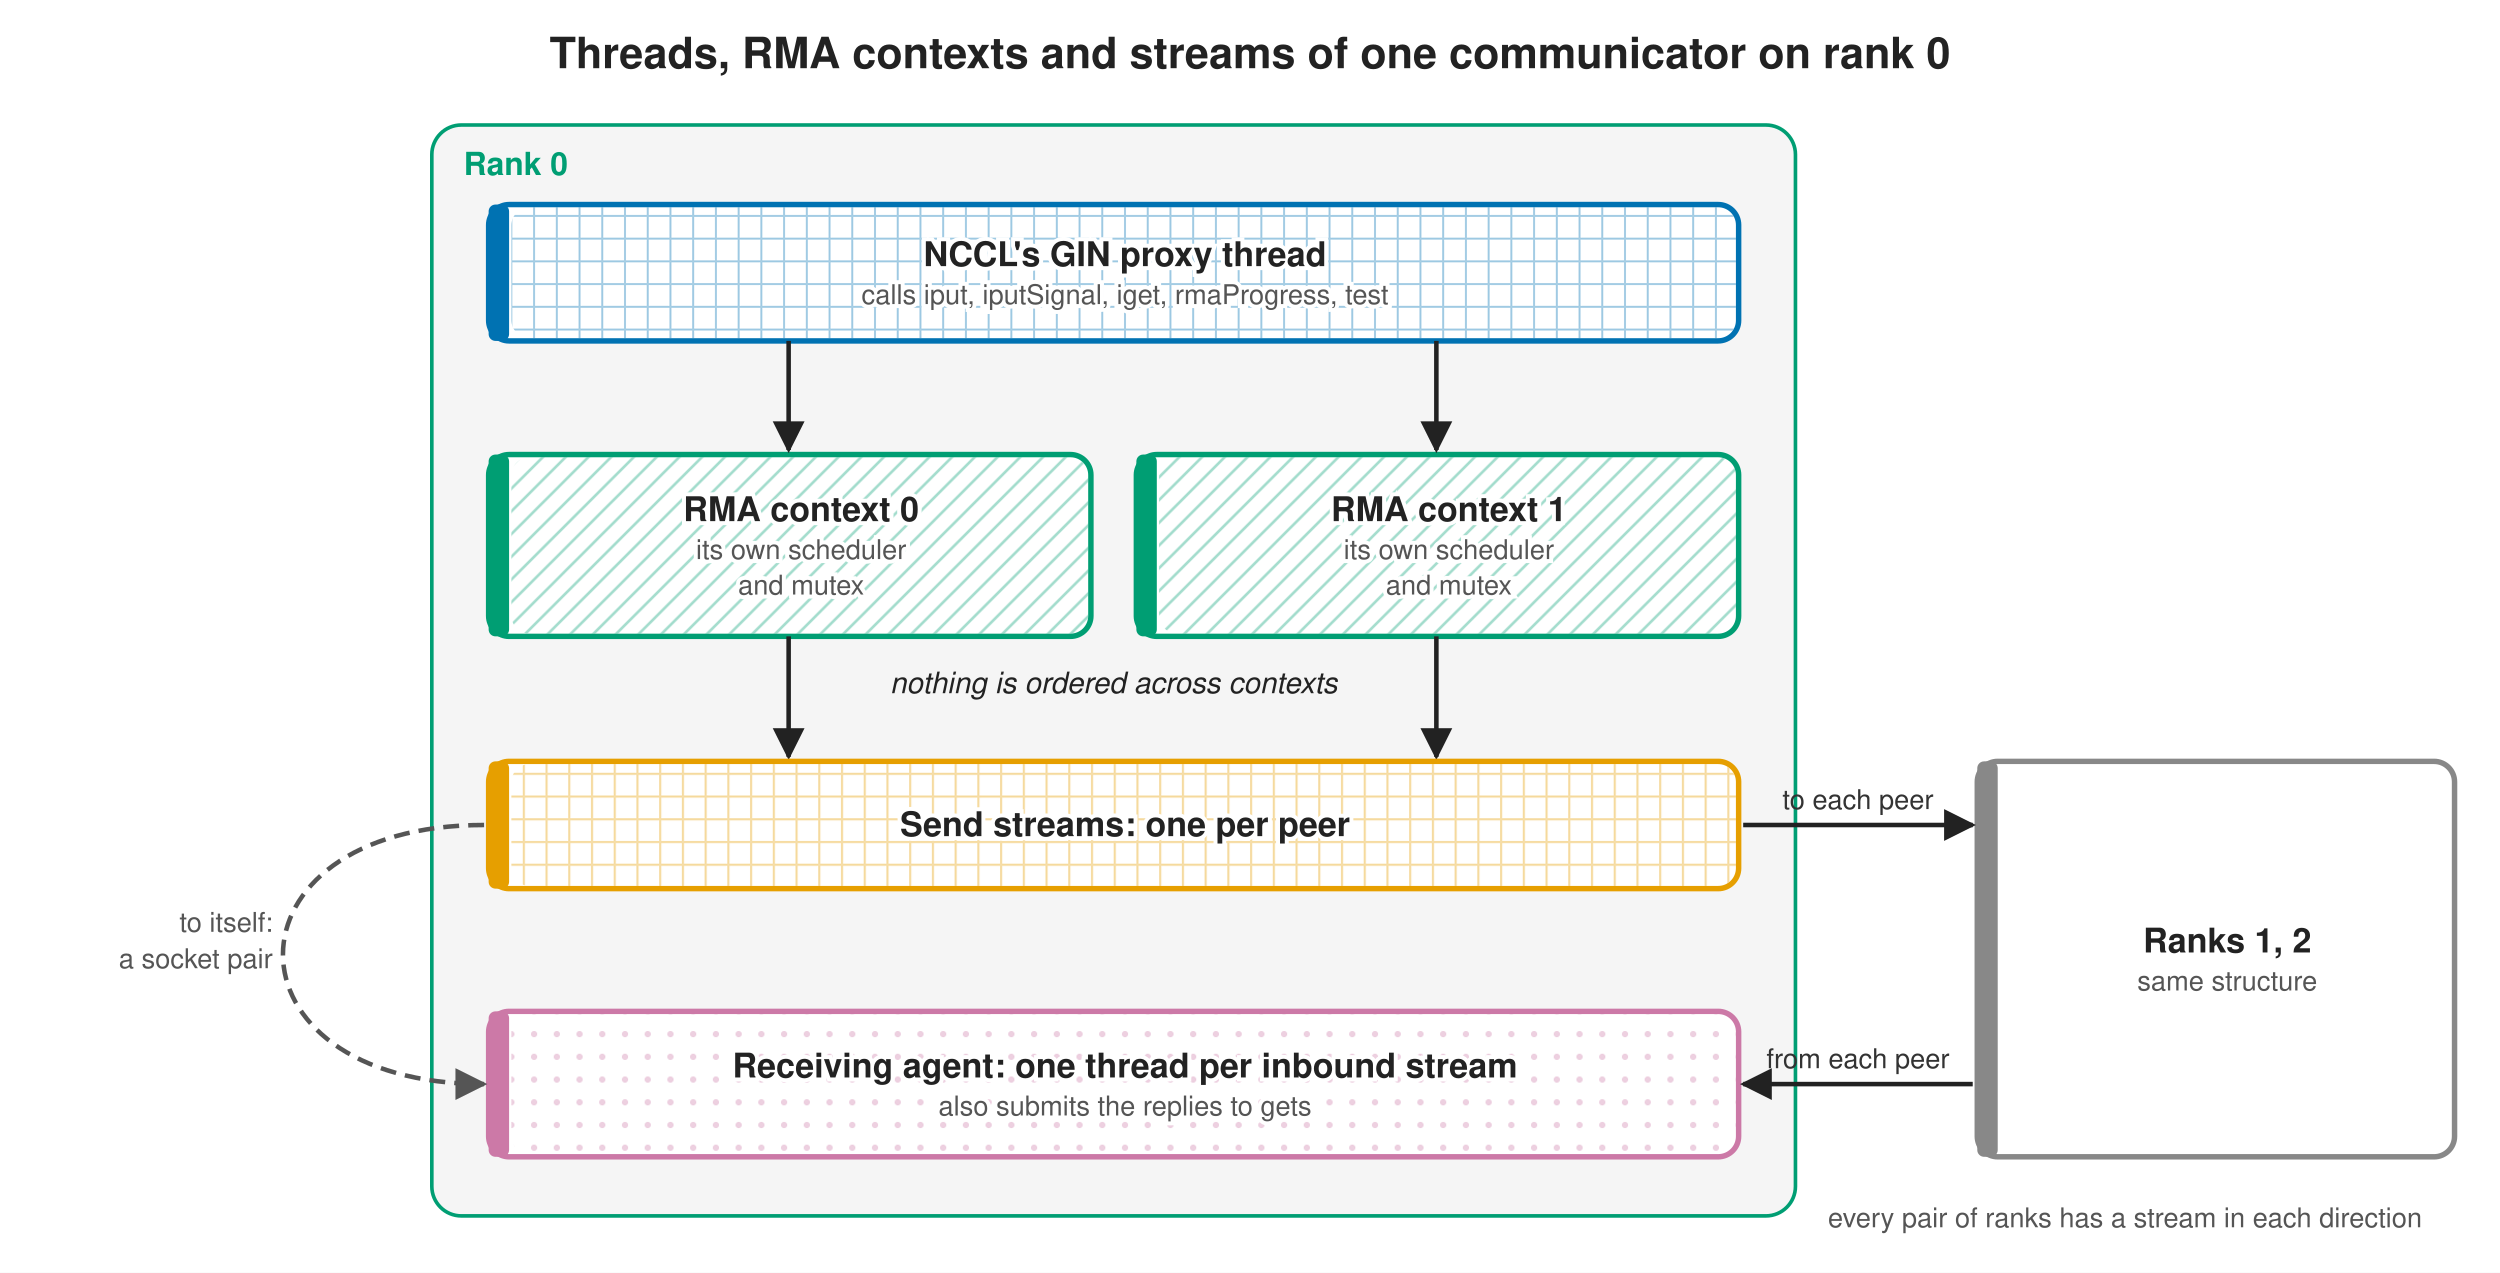
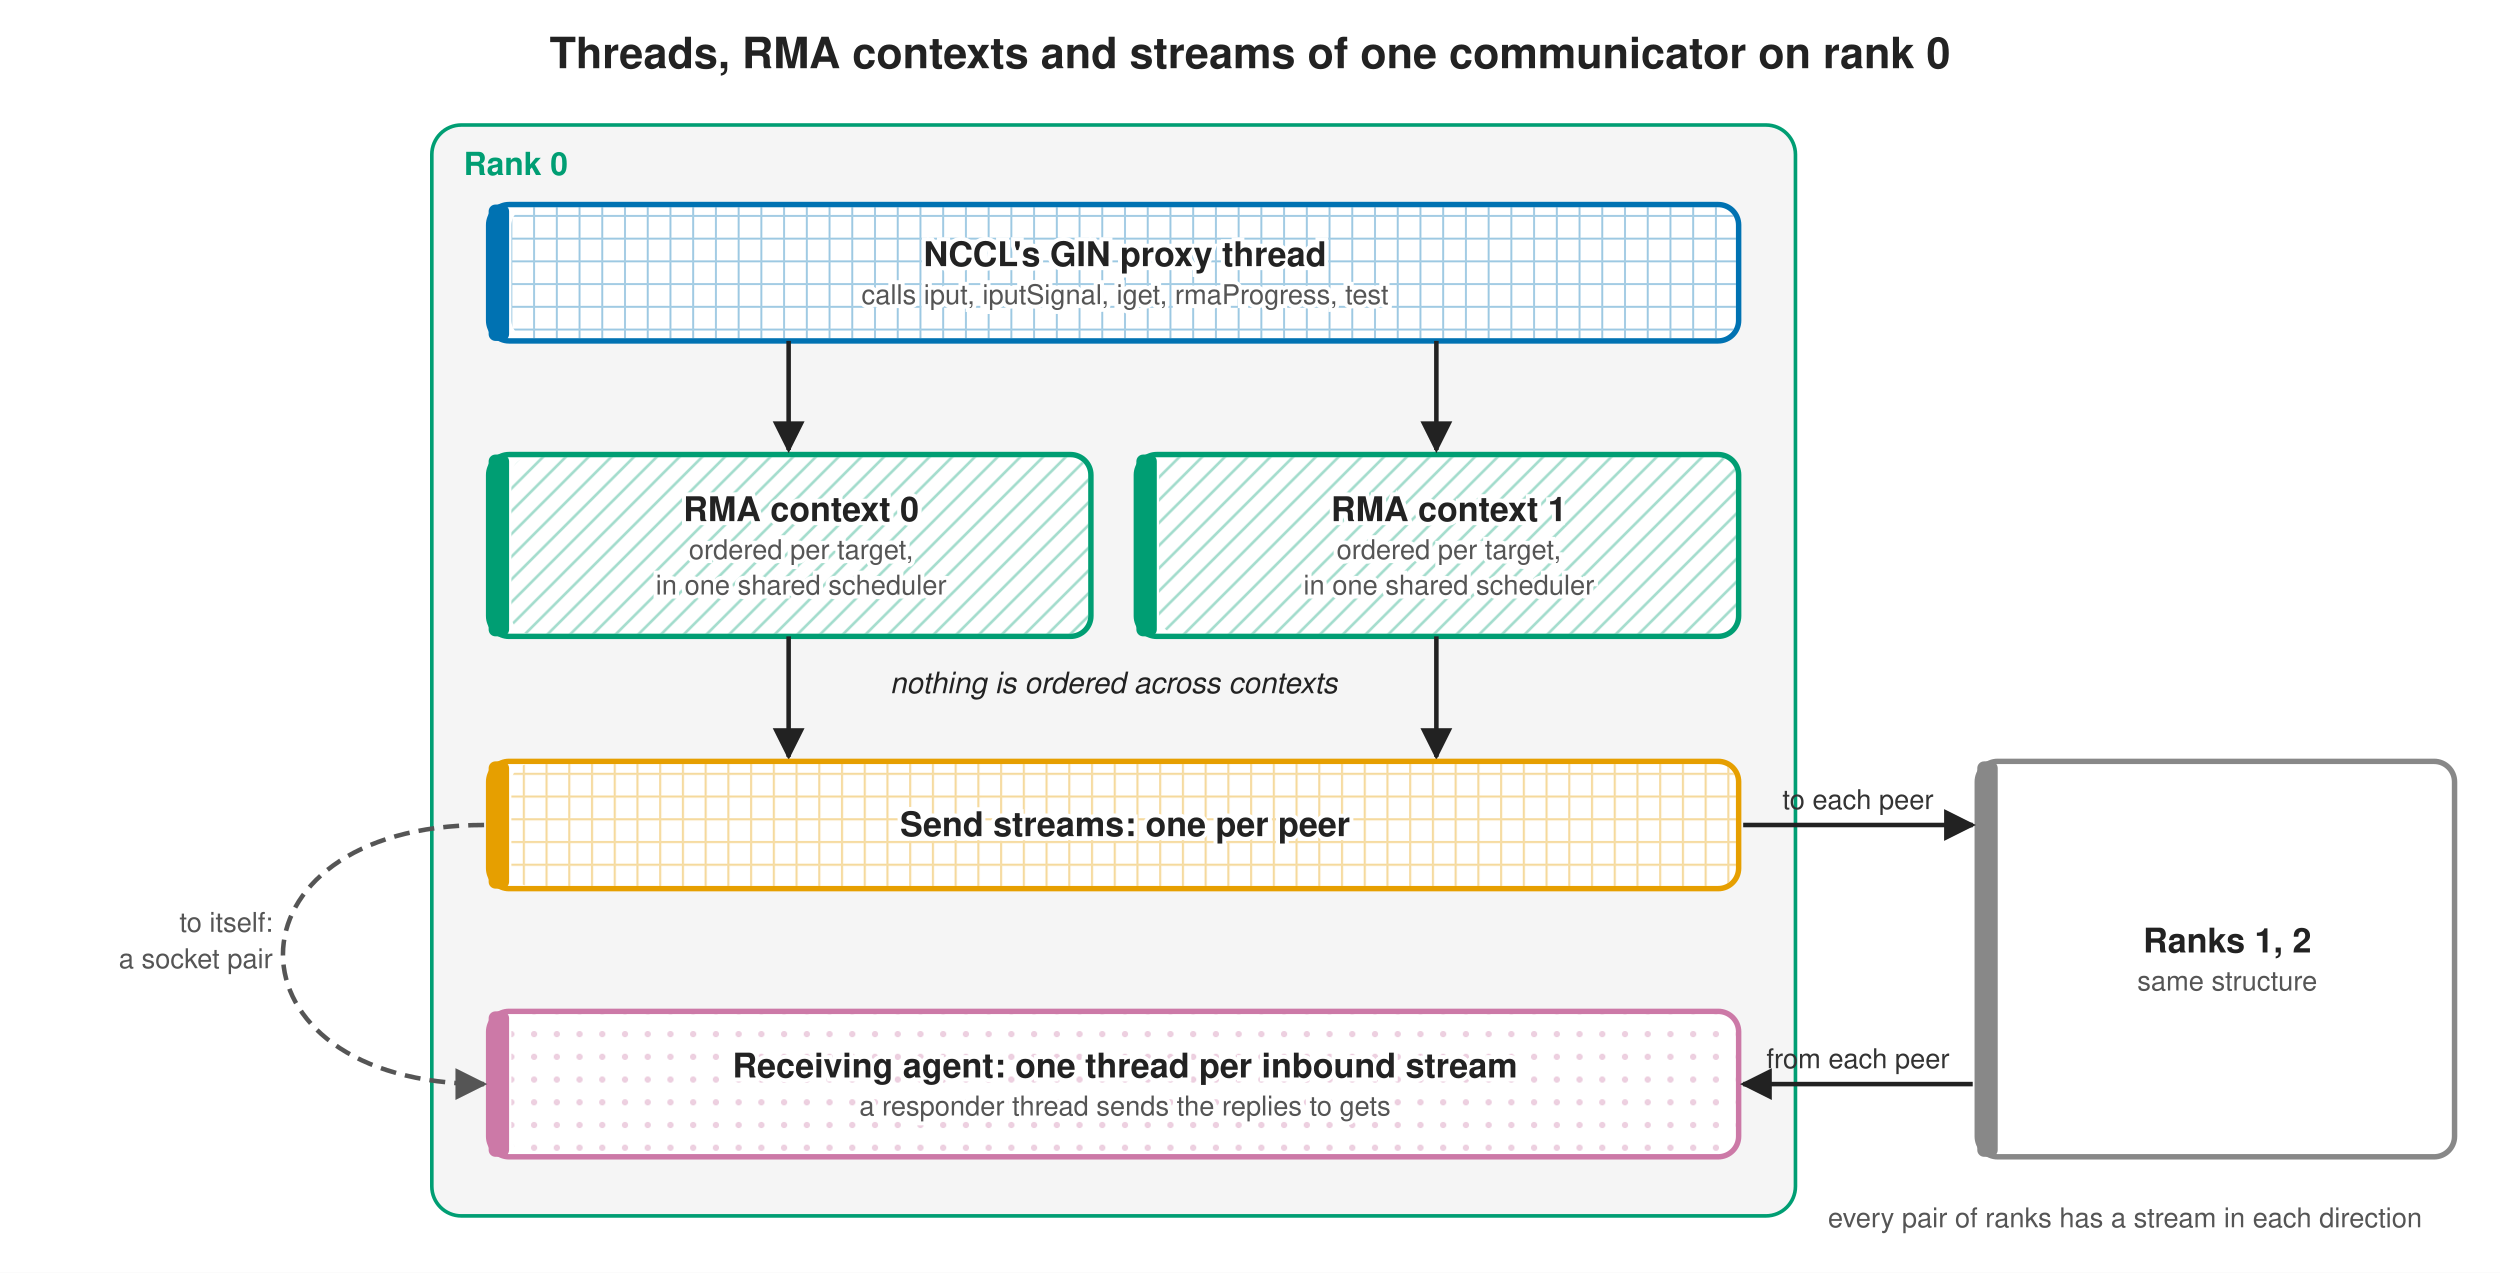
<svg xmlns="http://www.w3.org/2000/svg" width="1100" height="560" viewBox="0 0 1100 560">
  <defs>
    <pattern id="p-nccl" width="10" height="10" patternUnits="userSpaceOnUse">
      <g stroke="#0072B2" opacity="0.35">
        <path d="M0,5 h10 M5,0 v10" stroke-width="0.9" />
      </g>
    </pattern>
    <pattern id="p-sim" width="10" height="10" patternUnits="userSpaceOnUse">
      <g stroke="#009E73" opacity="0.35">
        <path d="M-2,2 l4,-4 M0,10 l10,-10 M8,12 l4,-4" stroke-width="1.2" />
      </g>
    </pattern>
    <marker id="m15" viewBox="0 0 10 10" refX="9" refY="5" markerWidth="7" markerHeight="7" orient="auto-start-reverse">
      <path d="M0,0 L10,5 L0,10 z" fill="#222222" />
    </marker>
    <marker id="m16" viewBox="0 0 10 10" refX="9" refY="5" markerWidth="7" markerHeight="7" orient="auto-start-reverse">
      <path d="M0,0 L10,5 L0,10 z" fill="#222222" />
    </marker>
    <marker id="m23" viewBox="0 0 10 10" refX="9" refY="5" markerWidth="7" markerHeight="7" orient="auto-start-reverse">
      <path d="M0,0 L10,5 L0,10 z" fill="#222222" />
    </marker>
    <marker id="m24" viewBox="0 0 10 10" refX="9" refY="5" markerWidth="7" markerHeight="7" orient="auto-start-reverse">
      <path d="M0,0 L10,5 L0,10 z" fill="#222222" />
    </marker>
    <pattern id="p-wire" width="10" height="10" patternUnits="userSpaceOnUse">
      <g stroke="#E69F00" opacity="0.35">
        <path d="M0,0.5 h10 M0.5,0 v10" stroke-width="1.0" />
      </g>
    </pattern>
    <pattern id="p-target" width="10" height="10" patternUnits="userSpaceOnUse">
      <g stroke="#CC79A7" opacity="0.35">
        <circle cx="5" cy="5" r="1.4" stroke="none" fill="#CC79A7" />
      </g>
    </pattern>
    <marker id="m39" viewBox="0 0 10 10" refX="9" refY="5" markerWidth="7" markerHeight="7" orient="auto-start-reverse">
      <path d="M0,0 L10,5 L0,10 z" fill="#222222" />
    </marker>
    <marker id="m41" viewBox="0 0 10 10" refX="9" refY="5" markerWidth="7" markerHeight="7" orient="auto-start-reverse">
      <path d="M0,0 L10,5 L0,10 z" fill="#222222" />
    </marker>
    <marker id="m43" viewBox="0 0 10 10" refX="9" refY="5" markerWidth="7" markerHeight="7" orient="auto">
      <path d="M0,0 L10,5 L0,10 z" fill="#555555" />
    </marker>
  </defs>
  <rect x="0" y="0" width="1100" height="560" fill="#FFFFFF" />
  <text x="550.0" y="30.0" font-family="Helvetica, Arial, 'Hiragino Sans', 'Hiragino Kaku Gothic ProN', 'Noto Sans CJK JP', 'Noto Sans JP', sans-serif" font-size="19" font-weight="bold" text-anchor="middle" fill="#222222">Threads, RMA contexts and streams of one communicator on rank 0</text>
  <rect x="190" y="55" width="600" height="480" rx="13" fill="#F5F5F5" stroke="#009E73" stroke-width="1.6" />
  <text x="204.0" y="77.0" font-family="Helvetica, Arial, 'Hiragino Sans', 'Hiragino Kaku Gothic ProN', 'Noto Sans CJK JP', 'Noto Sans JP', sans-serif" font-size="14" font-weight="bold" text-anchor="start" fill="#009E73">Rank 0</text>
  <rect x="215" y="90" width="550" height="60" rx="9" fill="#FFFFFF" stroke="#0072B2" stroke-width="2.4" />
  <rect x="225" y="91.2" width="538.8" height="57.6" rx="8" fill="url(#p-nccl)" />
  <rect x="215" y="90" width="9" height="60" rx="3" fill="#0072B2" />
  <text x="495.0" y="117.1" font-family="Helvetica, Arial, 'Hiragino Sans', 'Hiragino Kaku Gothic ProN', 'Noto Sans CJK JP', 'Noto Sans JP', sans-serif" font-size="15" font-weight="bold" text-anchor="middle" fill="#222222" stroke="#FFFFFF" stroke-width="3.5" paint-order="stroke">NCCL's GIN proxy thread</text>
  <text x="495.0" y="133.8" font-family="Helvetica, Arial, 'Hiragino Sans', 'Hiragino Kaku Gothic ProN', 'Noto Sans CJK JP', 'Noto Sans JP', sans-serif" font-size="12" font-weight="normal" text-anchor="middle" fill="#555555" stroke="#FFFFFF" stroke-width="3.5" paint-order="stroke">calls iput, iputSignal, iget, rmaProgress, test</text>
  <rect x="215" y="200" width="265" height="80" rx="9" fill="#FFFFFF" stroke="#009E73" stroke-width="2.4" />
  <rect x="225" y="201.2" width="253.8" height="77.6" rx="8" fill="url(#p-sim)" />
  <rect x="215" y="200" width="9" height="80" rx="3" fill="#009E73" />
  <text x="352.5" y="229.3" font-family="Helvetica, Arial, 'Hiragino Sans', 'Hiragino Kaku Gothic ProN', 'Noto Sans CJK JP', 'Noto Sans JP', sans-serif" font-size="15" font-weight="bold" text-anchor="middle" fill="#222222" stroke="#FFFFFF" stroke-width="3.5" paint-order="stroke">RMA context 0</text>
-   <text x="352.5" y="246.0" font-family="Helvetica, Arial, 'Hiragino Sans', 'Hiragino Kaku Gothic ProN', 'Noto Sans CJK JP', 'Noto Sans JP', sans-serif" font-size="12" font-weight="normal" text-anchor="middle" fill="#555555" stroke="#FFFFFF" stroke-width="3.5" paint-order="stroke">its own scheduler</text>
-   <text x="352.5" y="261.6" font-family="Helvetica, Arial, 'Hiragino Sans', 'Hiragino Kaku Gothic ProN', 'Noto Sans CJK JP', 'Noto Sans JP', sans-serif" font-size="12" font-weight="normal" text-anchor="middle" fill="#555555" stroke="#FFFFFF" stroke-width="3.5" paint-order="stroke">and mutex</text>
+   <text x="352.5" y="246.0" font-family="Helvetica, Arial, 'Hiragino Sans', 'Hiragino Kaku Gothic ProN', 'Noto Sans CJK JP', 'Noto Sans JP', sans-serif" font-size="12" font-weight="normal" text-anchor="middle" fill="#555555" stroke="#FFFFFF" stroke-width="3.5" paint-order="stroke">ordered per target,</text>
+   <text x="352.5" y="261.6" font-family="Helvetica, Arial, 'Hiragino Sans', 'Hiragino Kaku Gothic ProN', 'Noto Sans CJK JP', 'Noto Sans JP', sans-serif" font-size="12" font-weight="normal" text-anchor="middle" fill="#555555" stroke="#FFFFFF" stroke-width="3.5" paint-order="stroke">in one shared scheduler</text>
  <line x1="347" y1="150" x2="347" y2="198" stroke="#222222" stroke-width="2.0" marker-end="url(#m15)" />
  <line x1="347" y1="280" x2="347" y2="333" stroke="#222222" stroke-width="2.0" marker-end="url(#m16)" />
  <rect x="500" y="200" width="265" height="80" rx="9" fill="#FFFFFF" stroke="#009E73" stroke-width="2.4" />
  <rect x="510" y="201.2" width="253.8" height="77.6" rx="8" fill="url(#p-sim)" />
  <rect x="500" y="200" width="9" height="80" rx="3" fill="#009E73" />
  <text x="637.5" y="229.3" font-family="Helvetica, Arial, 'Hiragino Sans', 'Hiragino Kaku Gothic ProN', 'Noto Sans CJK JP', 'Noto Sans JP', sans-serif" font-size="15" font-weight="bold" text-anchor="middle" fill="#222222" stroke="#FFFFFF" stroke-width="3.5" paint-order="stroke">RMA context 1</text>
-   <text x="637.5" y="246.0" font-family="Helvetica, Arial, 'Hiragino Sans', 'Hiragino Kaku Gothic ProN', 'Noto Sans CJK JP', 'Noto Sans JP', sans-serif" font-size="12" font-weight="normal" text-anchor="middle" fill="#555555" stroke="#FFFFFF" stroke-width="3.5" paint-order="stroke">its own scheduler</text>
-   <text x="637.5" y="261.6" font-family="Helvetica, Arial, 'Hiragino Sans', 'Hiragino Kaku Gothic ProN', 'Noto Sans CJK JP', 'Noto Sans JP', sans-serif" font-size="12" font-weight="normal" text-anchor="middle" fill="#555555" stroke="#FFFFFF" stroke-width="3.5" paint-order="stroke">and mutex</text>
+   <text x="637.5" y="246.0" font-family="Helvetica, Arial, 'Hiragino Sans', 'Hiragino Kaku Gothic ProN', 'Noto Sans CJK JP', 'Noto Sans JP', sans-serif" font-size="12" font-weight="normal" text-anchor="middle" fill="#555555" stroke="#FFFFFF" stroke-width="3.5" paint-order="stroke">ordered per target,</text>
+   <text x="637.5" y="261.6" font-family="Helvetica, Arial, 'Hiragino Sans', 'Hiragino Kaku Gothic ProN', 'Noto Sans CJK JP', 'Noto Sans JP', sans-serif" font-size="12" font-weight="normal" text-anchor="middle" fill="#555555" stroke="#FFFFFF" stroke-width="3.5" paint-order="stroke">in one shared scheduler</text>
  <line x1="632" y1="150" x2="632" y2="198" stroke="#222222" stroke-width="2.0" marker-end="url(#m23)" />
  <line x1="632" y1="280" x2="632" y2="333" stroke="#222222" stroke-width="2.0" marker-end="url(#m24)" />
  <text x="490.0" y="305.0" font-family="Helvetica, Arial, 'Hiragino Sans', 'Hiragino Kaku Gothic ProN', 'Noto Sans CJK JP', 'Noto Sans JP', sans-serif" font-size="13" font-weight="normal" text-anchor="middle" fill="#222222" font-style="italic">nothing is ordered across contexts</text>
  <rect x="215" y="335" width="550" height="56" rx="9" fill="#FFFFFF" stroke="#E69F00" stroke-width="2.4" />
  <rect x="225" y="336.2" width="538.8" height="53.6" rx="8" fill="url(#p-wire)" />
  <rect x="215" y="335" width="9" height="56" rx="3" fill="#E69F00" />
  <text x="495.0" y="367.9" font-family="Helvetica, Arial, 'Hiragino Sans', 'Hiragino Kaku Gothic ProN', 'Noto Sans CJK JP', 'Noto Sans JP', sans-serif" font-size="15" font-weight="bold" text-anchor="middle" fill="#222222" stroke="#FFFFFF" stroke-width="3.5" paint-order="stroke">Send streams: one per peer</text>
  <rect x="215" y="445" width="550" height="64" rx="9" fill="#FFFFFF" stroke="#CC79A7" stroke-width="2.4" />
  <rect x="225" y="446.2" width="538.8" height="61.6" rx="8" fill="url(#p-target)" />
  <rect x="215" y="445" width="9" height="64" rx="3" fill="#CC79A7" />
  <text x="495.0" y="474.1" font-family="Helvetica, Arial, 'Hiragino Sans', 'Hiragino Kaku Gothic ProN', 'Noto Sans CJK JP', 'Noto Sans JP', sans-serif" font-size="15" font-weight="bold" text-anchor="middle" fill="#222222" stroke="#FFFFFF" stroke-width="3.5" paint-order="stroke">Receiving agent: one thread per inbound stream</text>
-   <text x="495.0" y="490.8" font-family="Helvetica, Arial, 'Hiragino Sans', 'Hiragino Kaku Gothic ProN', 'Noto Sans CJK JP', 'Noto Sans JP', sans-serif" font-size="12" font-weight="normal" text-anchor="middle" fill="#555555" stroke="#FFFFFF" stroke-width="3.5" paint-order="stroke">also submits the replies to gets</text>
+   <text x="495.0" y="490.8" font-family="Helvetica, Arial, 'Hiragino Sans', 'Hiragino Kaku Gothic ProN', 'Noto Sans CJK JP', 'Noto Sans JP', sans-serif" font-size="12" font-weight="normal" text-anchor="middle" fill="#555555" stroke="#FFFFFF" stroke-width="3.5" paint-order="stroke">a responder thread sends the replies to gets</text>
  <rect x="870" y="335" width="210" height="174" rx="9" fill="#FFFFFF" stroke="#888888" stroke-width="2.4" />
  <rect x="870" y="335" width="9" height="174" rx="3" fill="#888888" />
  <text x="980.0" y="419.1" font-family="Helvetica, Arial, 'Hiragino Sans', 'Hiragino Kaku Gothic ProN', 'Noto Sans CJK JP', 'Noto Sans JP', sans-serif" font-size="15" font-weight="bold" text-anchor="middle" fill="#222222" stroke="#FFFFFF" stroke-width="3.5" paint-order="stroke">Ranks 1, 2</text>
  <text x="980.0" y="435.8" font-family="Helvetica, Arial, 'Hiragino Sans', 'Hiragino Kaku Gothic ProN', 'Noto Sans CJK JP', 'Noto Sans JP', sans-serif" font-size="12" font-weight="normal" text-anchor="middle" fill="#555555" stroke="#FFFFFF" stroke-width="3.5" paint-order="stroke">same structure</text>
  <line x1="767" y1="363" x2="868" y2="363" stroke="#222222" stroke-width="2.0" marker-end="url(#m39)" />
  <text x="817.5" y="356.0" font-family="Helvetica, Arial, 'Hiragino Sans', 'Hiragino Kaku Gothic ProN', 'Noto Sans CJK JP', 'Noto Sans JP', sans-serif" font-size="12" font-weight="normal" text-anchor="middle" fill="#333333">to each peer</text>
  <line x1="868" y1="477" x2="767" y2="477" stroke="#222222" stroke-width="2.0" marker-end="url(#m41)" />
  <text x="817.5" y="470.0" font-family="Helvetica, Arial, 'Hiragino Sans', 'Hiragino Kaku Gothic ProN', 'Noto Sans CJK JP', 'Noto Sans JP', sans-serif" font-size="12" font-weight="normal" text-anchor="middle" fill="#333333">from each peer</text>
  <path d="M 213,363 C 95,363 95,477 213,477" fill="none" stroke="#555555" stroke-width="2.0" stroke-dasharray="7 4" marker-end="url(#m43)" />
  <text x="120.0" y="410.0" font-family="Helvetica, Arial, 'Hiragino Sans', 'Hiragino Kaku Gothic ProN', 'Noto Sans CJK JP', 'Noto Sans JP', sans-serif" font-size="12" font-weight="normal" text-anchor="end" fill="#555555">to itself:</text>
  <text x="120.0" y="426.0" font-family="Helvetica, Arial, 'Hiragino Sans', 'Hiragino Kaku Gothic ProN', 'Noto Sans CJK JP', 'Noto Sans JP', sans-serif" font-size="12" font-weight="normal" text-anchor="end" fill="#555555">a socket pair</text>
  <text x="935.0" y="540.0" font-family="Helvetica, Arial, 'Hiragino Sans', 'Hiragino Kaku Gothic ProN', 'Noto Sans CJK JP', 'Noto Sans JP', sans-serif" font-size="12" font-weight="normal" text-anchor="middle" fill="#555555">every pair of ranks has a stream in each direction</text>
</svg>
